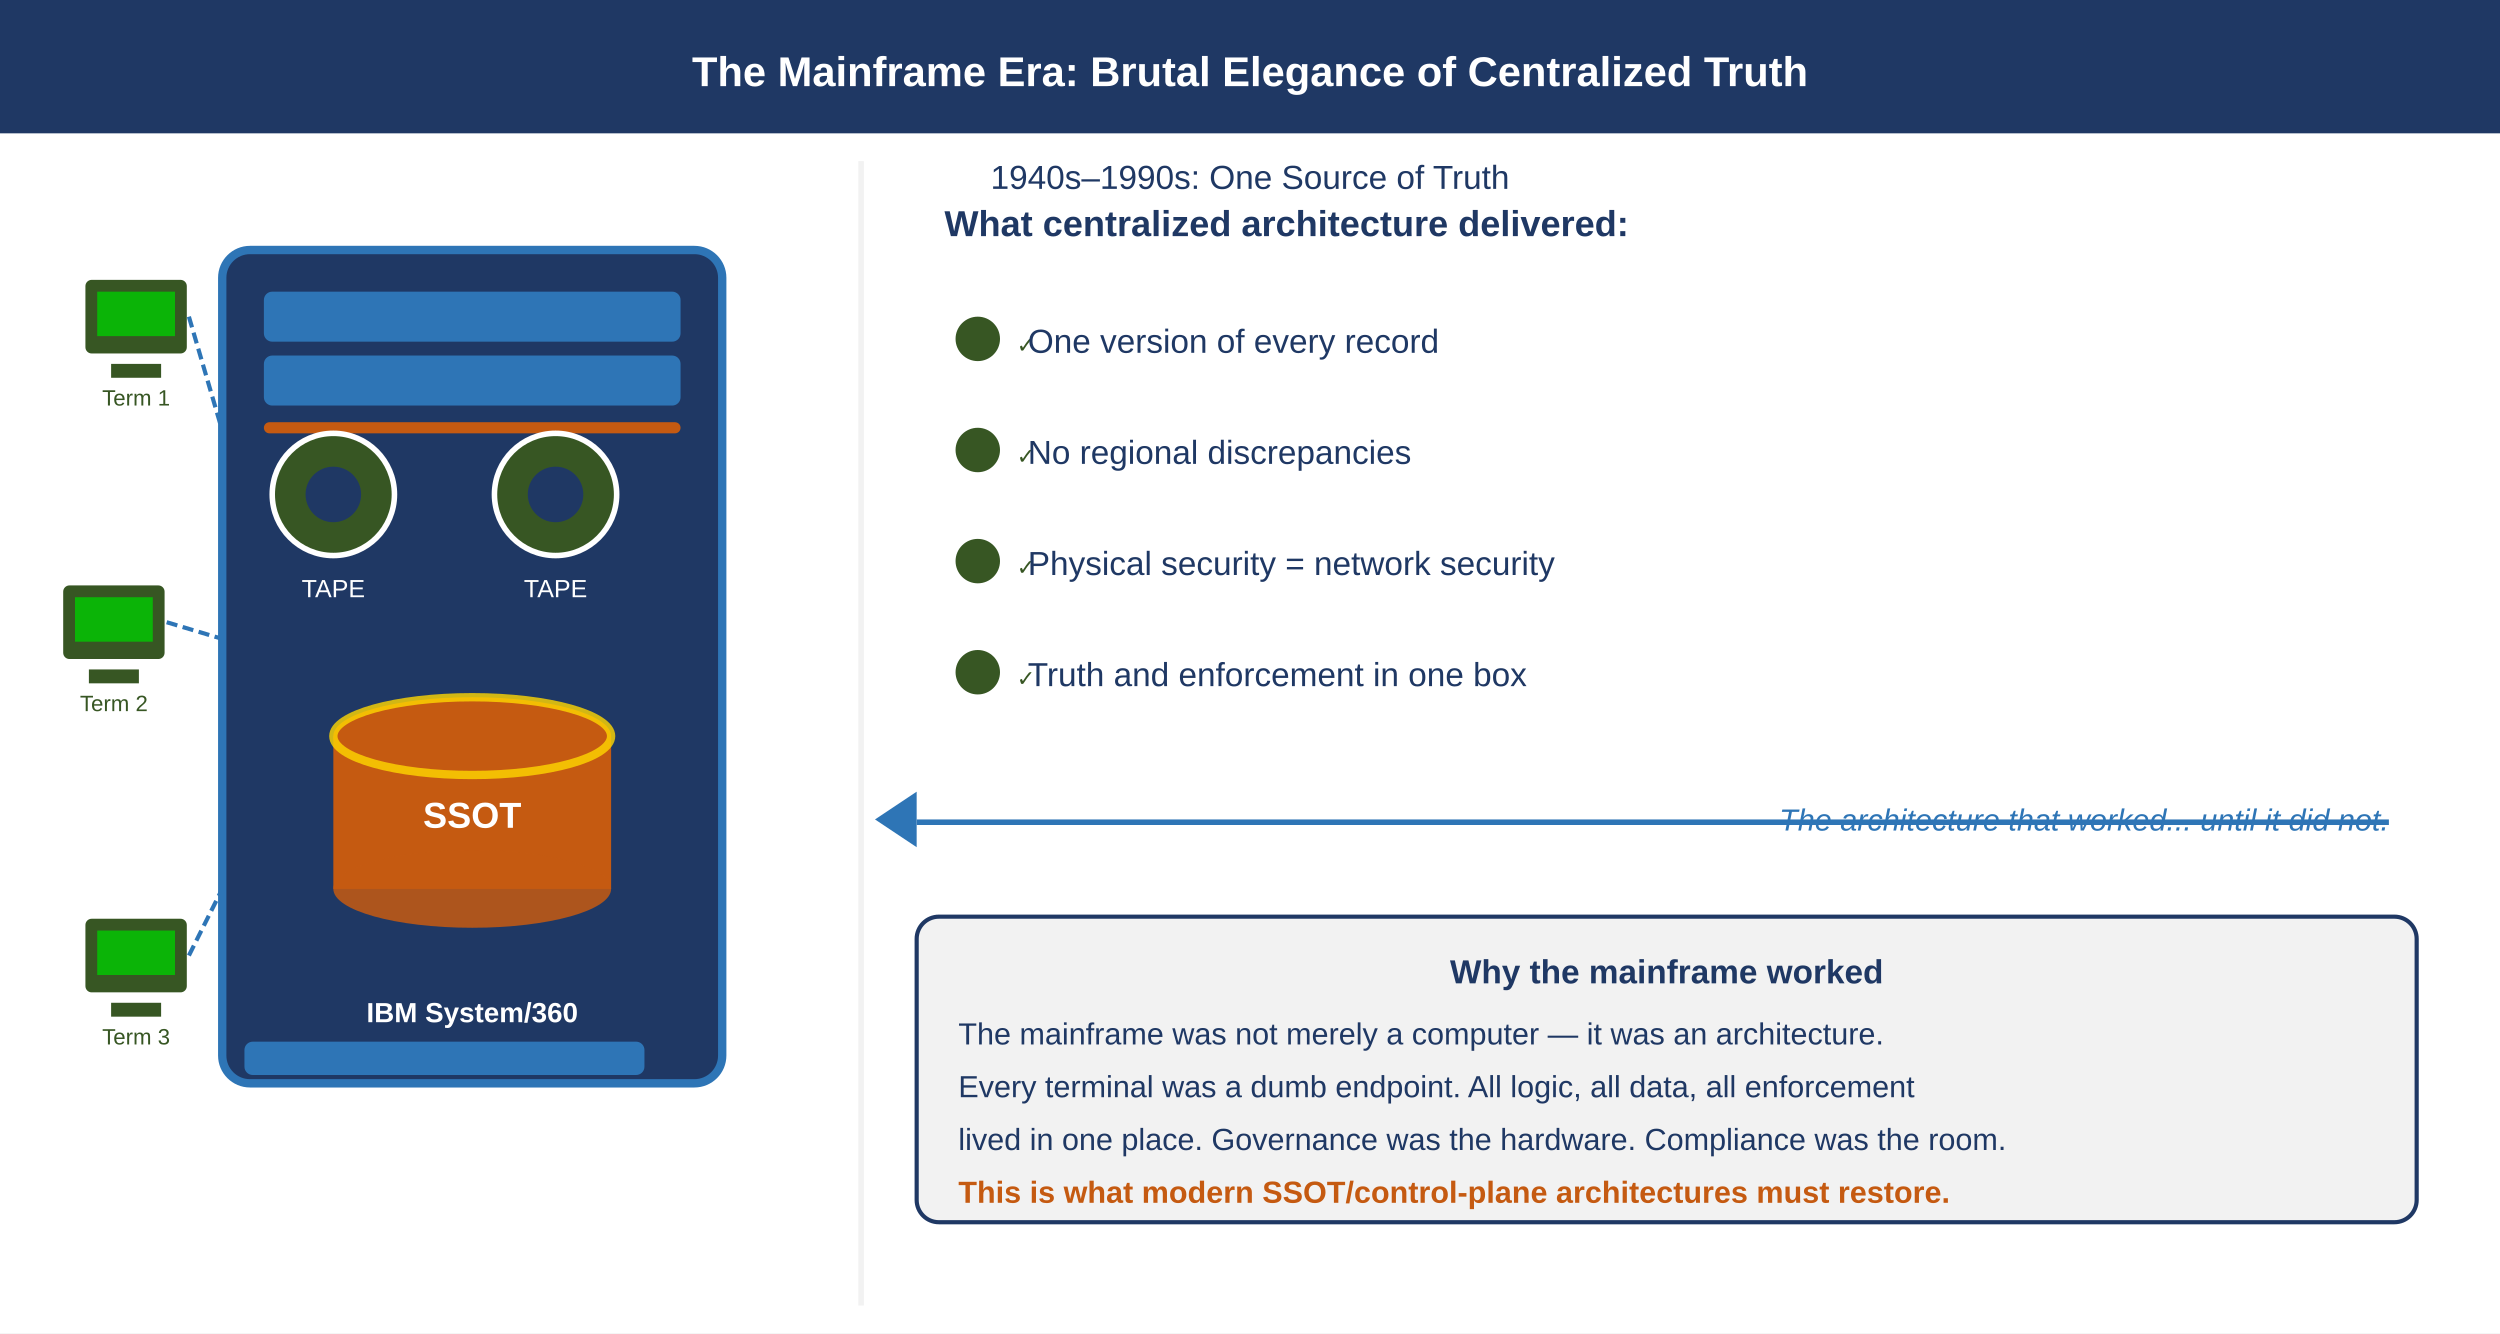
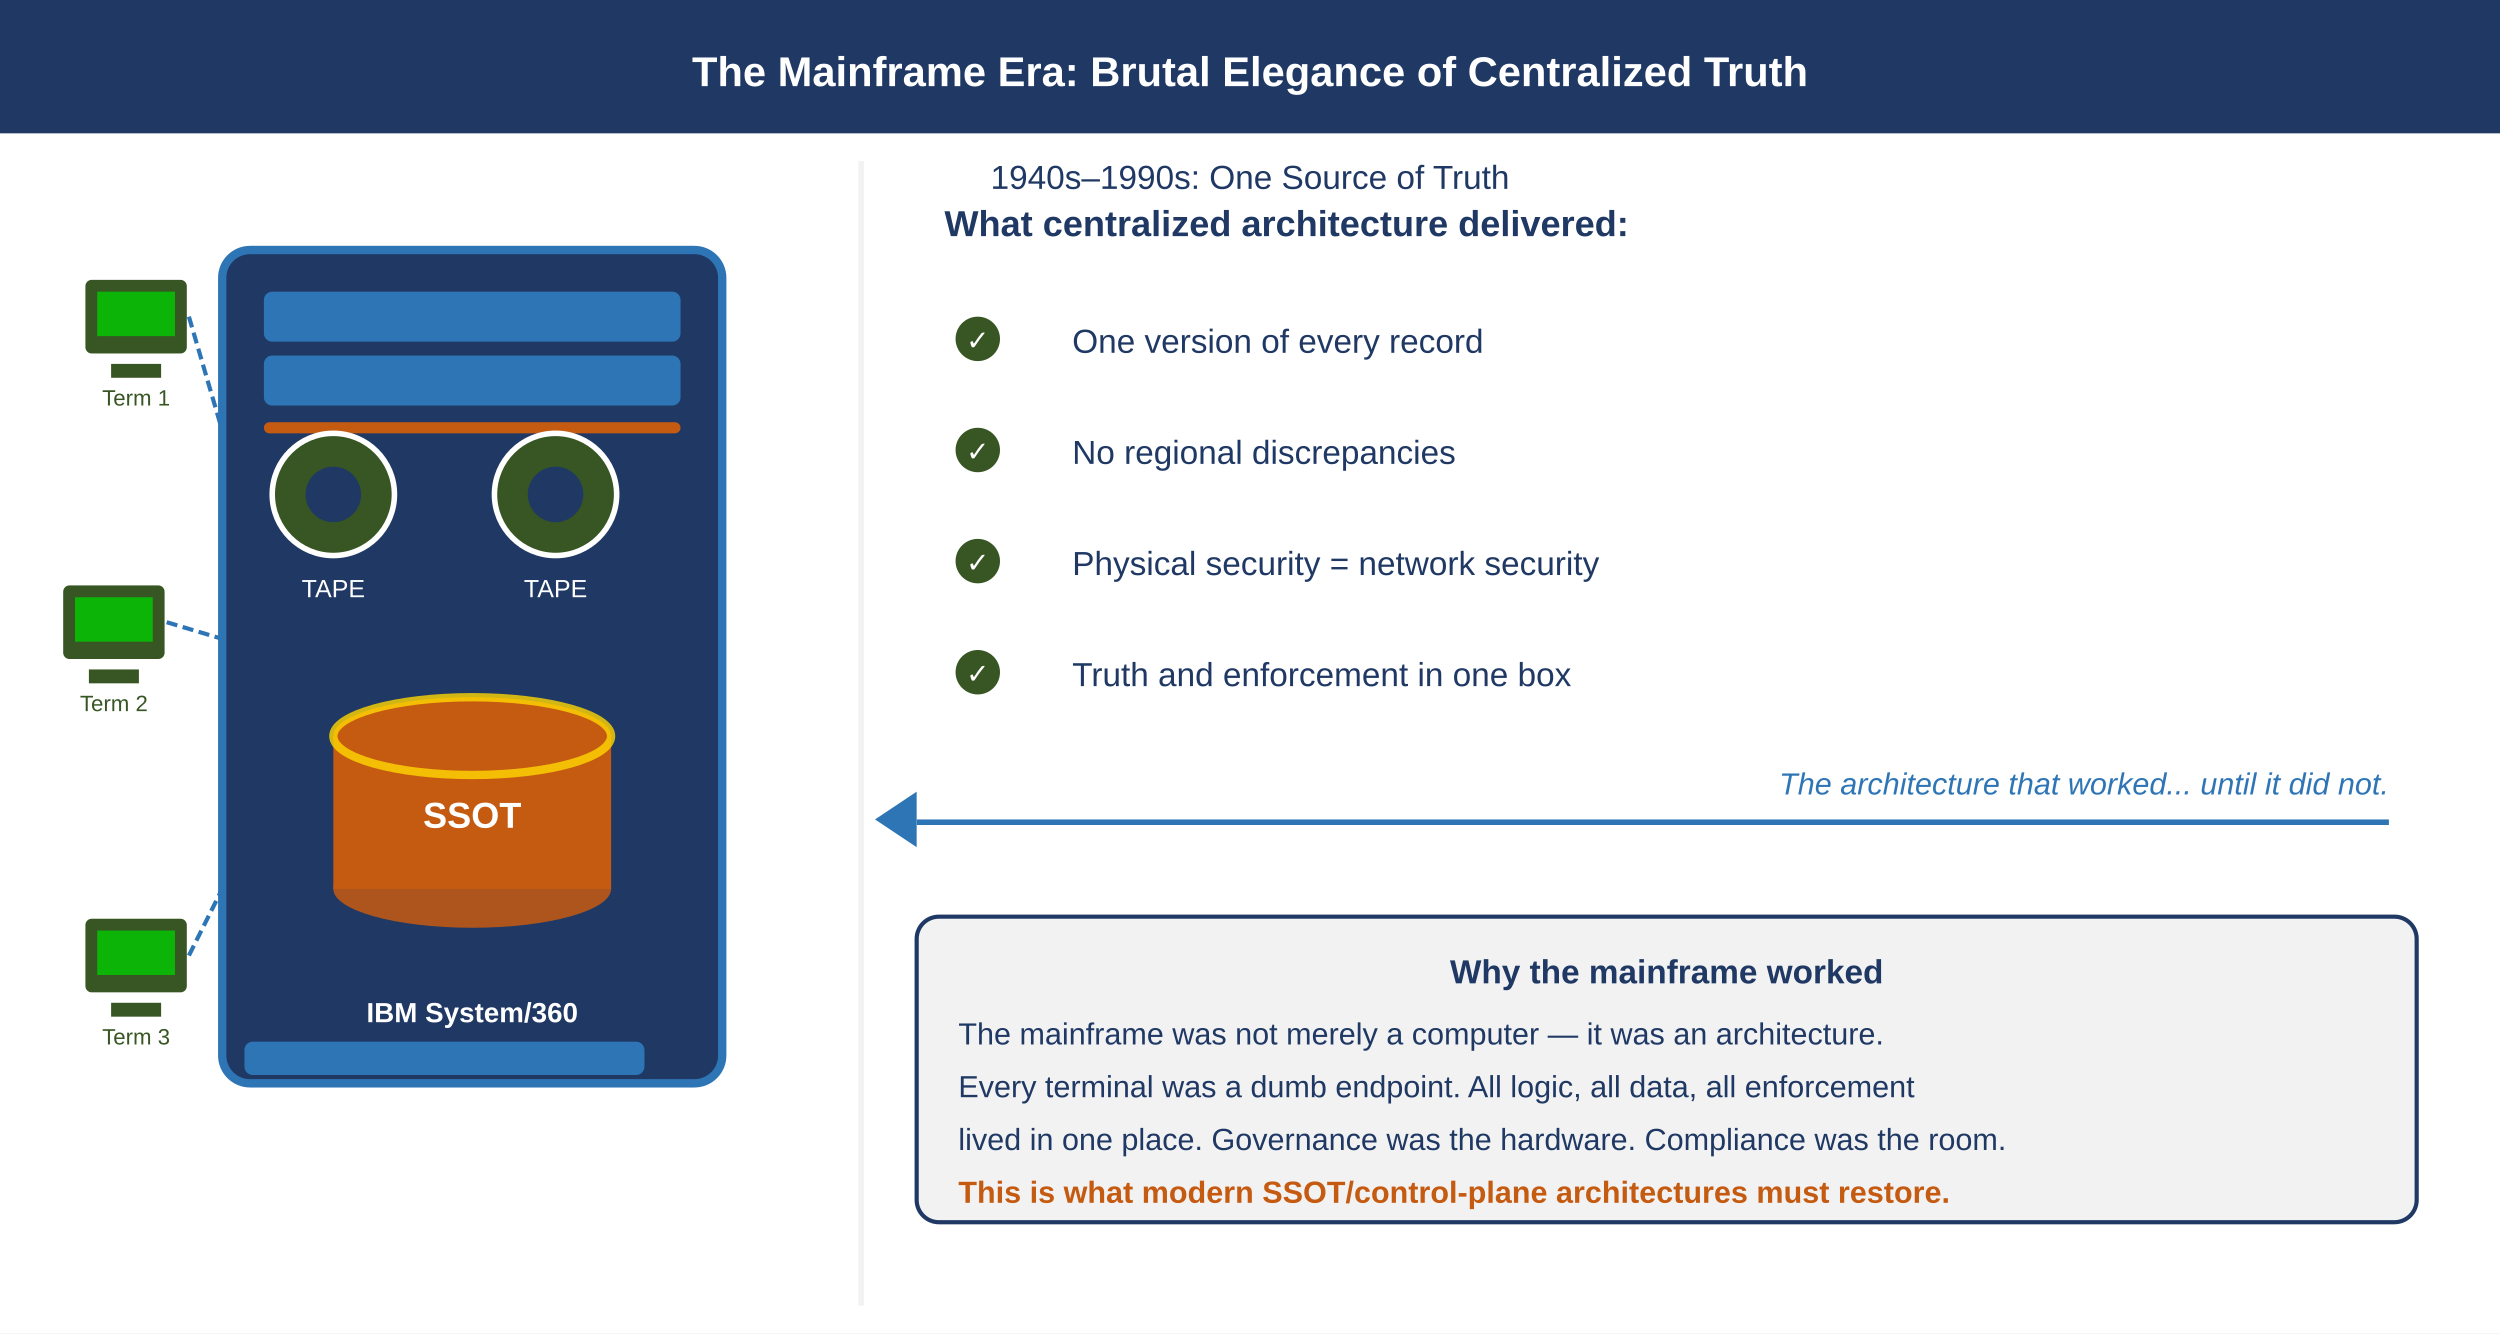
<svg xmlns="http://www.w3.org/2000/svg" width="900" height="480" viewBox="0 0 900 480" style="background:#FFFFFF;font-family:Arial,sans-serif">
  <rect width="900" height="480" fill="#FFFFFF" />
  <rect x="0" y="0" width="900" height="48" fill="#1F3864" />
  <text x="450" y="31" text-anchor="middle" fill="#FFFFFF" font-size="15" font-weight="bold">The Mainframe Era: Brutal Elegance of Centralized Truth</text>
  <text x="450" y="68" text-anchor="middle" fill="#1F3864" font-size="12">1940s–1990s: One Source of Truth</text>
  <rect x="80" y="90" width="180" height="300" rx="10" fill="#1F3864" stroke="#2E75B6" stroke-width="3" />
  <rect x="95" y="105" width="150" height="18" rx="3" fill="#2E75B6" />
  <rect x="95" y="128" width="150" height="18" rx="3" fill="#2E75B6" />
  <rect x="95" y="152" width="150" height="4" rx="2" fill="#C55A11" />
  <circle cx="120" cy="178" r="22" fill="#375623" stroke="#FFFFFF" stroke-width="2" />
  <circle cx="120" cy="178" r="10" fill="#1F3864" />
  <circle cx="200" cy="178" r="22" fill="#375623" stroke="#FFFFFF" stroke-width="2" />
  <circle cx="200" cy="178" r="10" fill="#1F3864" />
  <text x="120" y="215" text-anchor="middle" fill="#FFFFFF" font-size="9">TAPE</text>
  <text x="200" y="215" text-anchor="middle" fill="#FFFFFF" font-size="9">TAPE</text>
  <ellipse cx="170" cy="265" rx="50" ry="14" fill="#C55A11" />
  <rect x="120" y="265" width="100" height="55" fill="#C55A11" />
  <ellipse cx="170" cy="320" rx="50" ry="14" fill="#C55A11" opacity="0.85" />
  <ellipse cx="170" cy="265" rx="50" ry="14" fill="none" stroke="#FFD700" stroke-width="3" opacity="0.8" />
  <text x="170" y="298" text-anchor="middle" fill="#FFFFFF" font-weight="bold" font-size="13">SSOT</text>
  <text x="170" y="368" text-anchor="middle" fill="#FFFFFF" font-size="10" font-weight="bold">IBM System/360</text>
  <rect x="88" y="375" width="144" height="12" rx="3" fill="#2E75B6" />
  <rect x="30" y="100" width="38" height="28" rx="3" fill="#375623" stroke="#FFFFFF" stroke-width="1.5" />
  <rect x="35" y="105" width="28" height="16" fill="#00CC00" opacity="0.8" />
  <rect x="40" y="131" width="18" height="5" fill="#375623" />
  <text x="49" y="146" text-anchor="middle" fill="#375623" font-size="8">Term 1</text>
  <line x1="68" y1="114" x2="80" y2="155" stroke="#2E75B6" stroke-width="1.5" stroke-dasharray="4,2" />
  <rect x="22" y="210" width="38" height="28" rx="3" fill="#375623" stroke="#FFFFFF" stroke-width="1.5" />
  <rect x="27" y="215" width="28" height="16" fill="#00CC00" opacity="0.8" />
  <rect x="32" y="241" width="18" height="5" fill="#375623" />
  <text x="41" y="256" text-anchor="middle" fill="#375623" font-size="8">Term 2</text>
  <line x1="60" y1="224" x2="80" y2="230" stroke="#2E75B6" stroke-width="1.5" stroke-dasharray="4,2" />
  <rect x="30" y="330" width="38" height="28" rx="3" fill="#375623" stroke="#FFFFFF" stroke-width="1.5" />
  <rect x="35" y="335" width="28" height="16" fill="#00CC00" opacity="0.8" />
  <rect x="40" y="361" width="18" height="5" fill="#375623" />
  <text x="49" y="376" text-anchor="middle" fill="#375623" font-size="8">Term 3</text>
  <line x1="68" y1="344" x2="80" y2="320" stroke="#2E75B6" stroke-width="1.5" stroke-dasharray="4,2" />
  <line x1="310" y1="58" x2="310" y2="470" stroke="#F2F2F2" stroke-width="2" />
  <text x="340" y="85" fill="#1F3864" font-size="13" font-weight="bold">What centralized architecture delivered:</text>
  <circle cx="352" cy="122" r="8" fill="#375623" />
-   <text x="366" y="127" fill="#375623" font-size="8" font-weight="bold">✓</text>
-   <text x="370" y="127" fill="#1F3864" font-size="12">One version of every record</text>
+   <text x="352" y="126" text-anchor="middle" fill="#FFFFFF" font-size="10" font-weight="bold">✓</text>
+   <text x="386" y="127" fill="#1F3864" font-size="12">One version of every record</text>
  <circle cx="352" cy="162" r="8" fill="#375623" />
-   <text x="366" y="167" fill="#375623" font-size="8" font-weight="bold">✓</text>
-   <text x="370" y="167" fill="#1F3864" font-size="12">No regional discrepancies</text>
+   <text x="352" y="166" text-anchor="middle" fill="#FFFFFF" font-size="10" font-weight="bold">✓</text>
+   <text x="386" y="167" fill="#1F3864" font-size="12">No regional discrepancies</text>
  <circle cx="352" cy="202" r="8" fill="#375623" />
-   <text x="366" y="207" fill="#375623" font-size="8" font-weight="bold">✓</text>
-   <text x="370" y="207" fill="#1F3864" font-size="12">Physical security = network security</text>
+   <text x="352" y="206" text-anchor="middle" fill="#FFFFFF" font-size="10" font-weight="bold">✓</text>
+   <text x="386" y="207" fill="#1F3864" font-size="12">Physical security = network security</text>
  <circle cx="352" cy="242" r="8" fill="#375623" />
-   <text x="366" y="247" fill="#375623" font-size="8" font-weight="bold">✓</text>
-   <text x="370" y="247" fill="#1F3864" font-size="12">Truth and enforcement in one box</text>
+   <text x="352" y="246" text-anchor="middle" fill="#FFFFFF" font-size="10" font-weight="bold">✓</text>
+   <text x="386" y="247" fill="#1F3864" font-size="12">Truth and enforcement in one box</text>
  <rect x="330" y="295" width="530" height="2" fill="#2E75B6" />
  <polygon points="330,285 330,305 315,295" fill="#2E75B6" />
-   <text x="860" y="299" text-anchor="end" fill="#2E75B6" font-size="11" font-style="italic">The architecture that worked... until it did not.</text>
+   <text x="860" y="286" text-anchor="end" fill="#2E75B6" font-size="11" font-style="italic">The architecture that worked... until it did not.</text>
  <rect x="330" y="330" width="540" height="110" rx="8" fill="#F2F2F2" stroke="#1F3864" stroke-width="1.5" />
  <text x="600" y="354" text-anchor="middle" fill="#1F3864" font-weight="bold" font-size="12">Why the mainframe worked</text>
  <text x="345" y="376" fill="#1F3864" font-size="11">The mainframe was not merely a computer — it was an architecture.</text>
  <text x="345" y="395" fill="#1F3864" font-size="11">Every terminal was a dumb endpoint. All logic, all data, all enforcement</text>
  <text x="345" y="414" fill="#1F3864" font-size="11">lived in one place. Governance was the hardware. Compliance was the room.</text>
  <text x="345" y="433" fill="#C55A11" font-size="11" font-weight="bold">This is what modern SSOT/control-plane architectures must restore.</text>
</svg>
